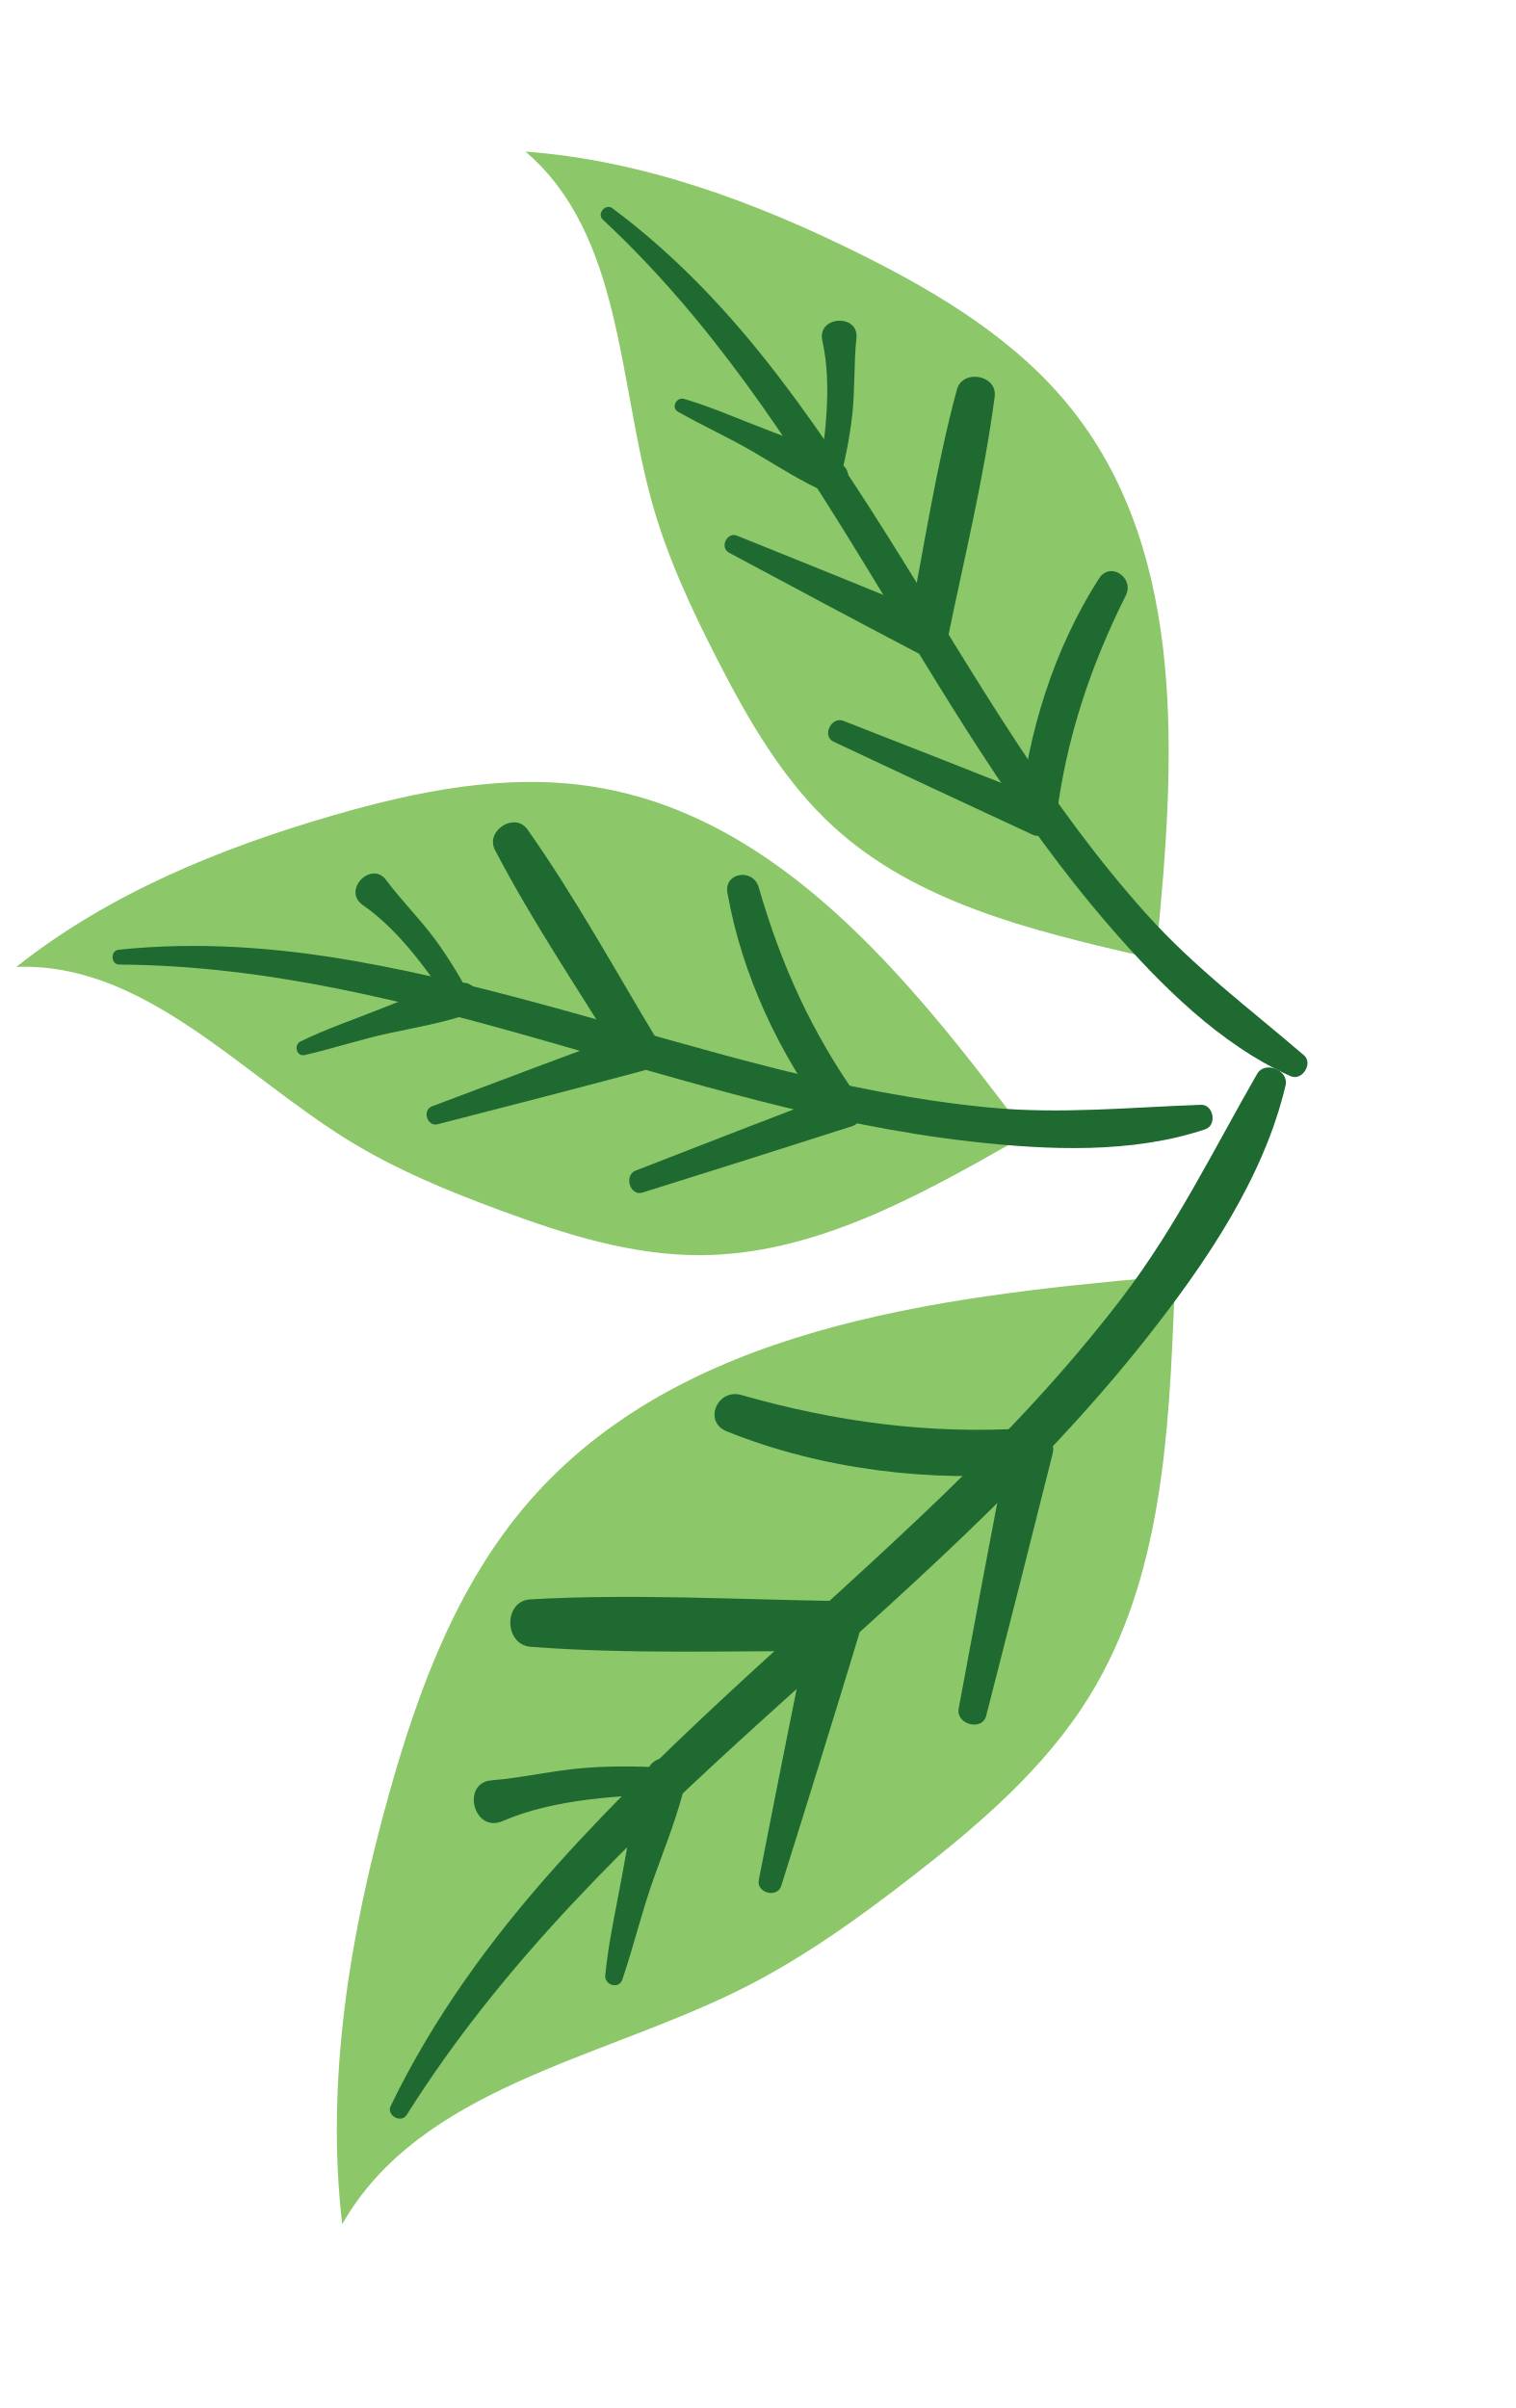
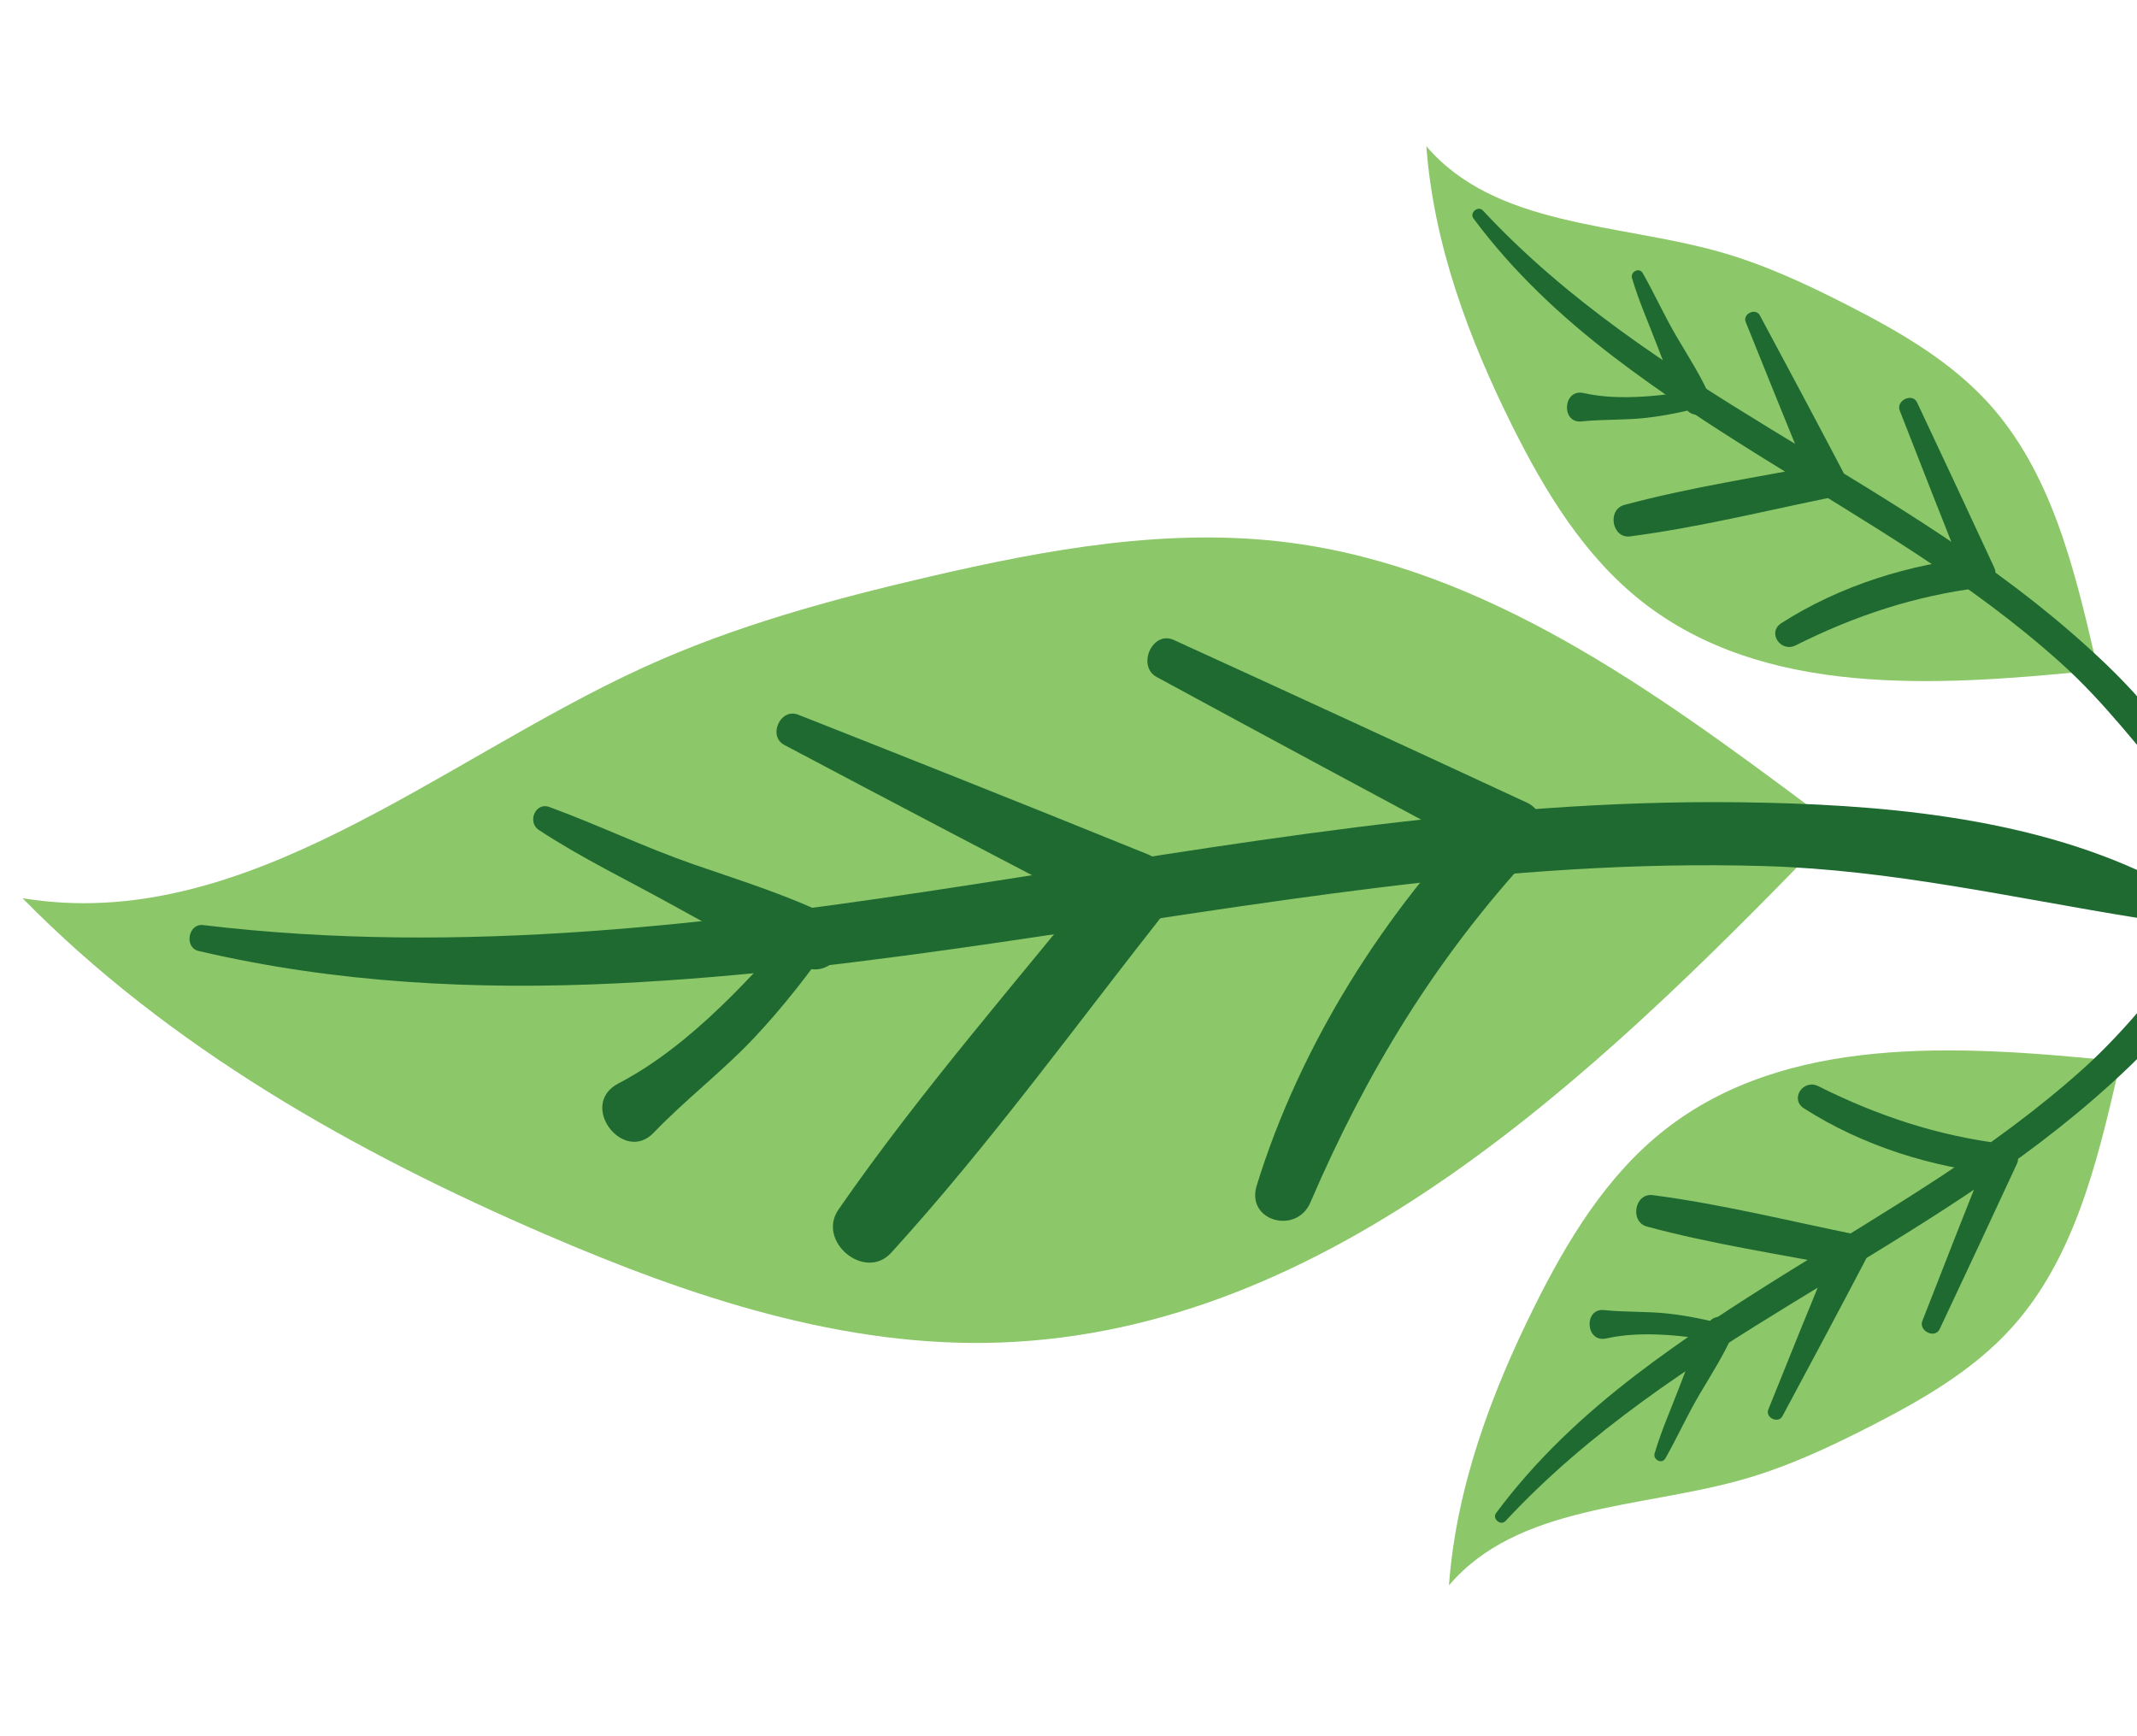
- <svg xmlns="http://www.w3.org/2000/svg" width="146" height="232" viewBox="0 0 146 232" fill="none">
-   <path d="M113.148 124.911C112.638 138.153 111.938 152.054 105.017 163.342C100.751 170.3 94.421 175.722 87.974 180.729C82.687 184.837 77.217 188.769 71.215 191.741C57.688 198.438 40.431 201.184 32.971 214.295C31.356 200.383 33.715 186.291 37.489 172.817C40.33 162.674 44.12 152.505 51.052 144.577C65.546 128 89.799 124.967 111.772 123.04C112.473 122.979 113.368 123.029 113.626 123.684C113.884 124.339 112.414 124.66 112.65 123.997" fill="#8CC769" />
-   <path d="M59.955 190.739C61.072 187.464 61.864 184.097 63.036 180.834C64.144 177.748 65.392 174.667 66.111 171.461C66.598 169.292 63.199 168.531 62.41 170.509C61.201 173.537 60.616 176.865 60.054 180.067C59.458 183.46 58.649 186.888 58.314 190.316C58.223 191.251 59.633 191.683 59.955 190.739Z" fill="#1E6A30" />
-   <path d="M39.185 203.761C57.868 174.072 88.987 156.14 110.462 128.93C116.088 121.801 121.774 113.508 123.868 104.557C124.208 103.104 121.869 102.164 121.124 103.463C116.92 110.787 113.312 118.201 108.163 124.958C102.921 131.835 96.996 138.126 90.777 144.124C78.412 156.048 65.064 166.946 53.589 179.772C47.295 186.807 41.762 194.388 37.642 202.903C37.205 203.802 38.647 204.617 39.185 203.761Z" fill="#1E6A30" />
-   <path d="M65.242 170.388C62.337 170.179 59.41 170.101 56.505 170.317C53.424 170.546 50.416 171.278 47.347 171.529C44.421 171.769 45.607 176.676 48.445 175.445C53.448 173.276 59.865 172.974 65.263 172.835C66.662 172.799 66.626 170.488 65.242 170.388Z" fill="#1E6A30" />
-   <path d="M75.274 181.692C77.798 173.661 80.293 165.623 82.738 157.567C83.143 156.23 82.463 154.274 80.767 154.25C70.93 154.107 60.922 153.536 51.099 154.092C48.491 154.24 48.548 158.464 51.14 158.662C60.745 159.399 70.551 159.027 80.179 159.08C79.471 158.175 78.763 157.27 78.055 156.365C76.361 164.614 74.721 172.871 73.109 181.137C72.867 182.379 74.891 182.912 75.274 181.692Z" fill="#1E6A30" />
-   <path d="M95.021 165.303C97.186 156.889 99.315 148.465 101.425 140.037C101.794 138.565 100.197 137.53 98.957 137.608C89.468 138.201 80.55 136.996 71.416 134.401C69.124 133.749 67.716 136.977 70.024 137.905C79.222 141.607 89.724 142.846 99.561 141.928C98.738 141.119 97.915 140.309 97.092 139.499C95.492 147.869 93.911 156.242 92.366 164.622C92.087 166.137 94.628 166.827 95.021 165.303Z" fill="#1E6A30" />
-   <path d="M97.517 110.116C88.172 115.418 78.291 120.869 67.547 120.93C60.925 120.968 54.477 118.93 48.264 116.637C43.168 114.756 38.115 112.674 33.497 109.817C23.086 103.378 13.802 92.688 1.571 93.157C10.467 86.109 21.19 81.715 32.092 78.558C40.3 76.182 48.932 74.447 57.364 75.827C74.998 78.715 87.476 94.091 98.217 108.371C98.559 108.827 98.908 109.464 98.567 109.921C98.226 110.378 97.375 109.504 97.933 109.383" fill="#8CC769" />
-   <path d="M29.364 101.65C32.099 101.02 34.759 100.128 37.51 99.54C40.111 98.984 42.769 98.527 45.287 97.653C46.99 97.062 46.059 94.401 44.357 94.703C41.753 95.165 39.208 96.183 36.761 97.163C34.167 98.202 31.458 99.109 28.952 100.342C28.269 100.679 28.575 101.832 29.364 101.65Z" fill="#1E6A30" />
-   <path d="M11.492 92.932C39.956 93.102 65.645 106.838 93.596 109.985C100.919 110.809 109.07 111.178 116.136 108.797C117.283 108.41 116.929 106.401 115.715 106.444C108.867 106.68 102.211 107.365 95.349 106.709C88.364 106.042 81.49 104.654 74.693 102.939C61.178 99.529 47.95 95.006 34.195 92.593C26.651 91.27 19.056 90.702 11.423 91.505C10.616 91.588 10.672 92.927 11.492 92.932Z" fill="#1E6A30" />
-   <path d="M45.654 96.597C44.554 94.512 43.354 92.466 41.96 90.562C40.483 88.542 38.69 86.787 37.202 84.785C35.784 82.876 32.91 85.785 34.974 87.211C38.611 89.724 41.568 94.005 43.977 97.657C44.601 98.603 46.178 97.592 45.654 96.597Z" fill="#1E6A30" />
-   <path d="M42.16 108.318C48.776 106.625 55.385 104.909 61.984 103.152C63.079 102.859 64.136 101.557 63.427 100.381C59.312 93.558 55.418 86.435 50.827 79.921C49.608 78.191 46.721 80.034 47.695 81.9C51.301 88.816 55.758 95.397 59.846 102.038C60.166 101.166 60.487 100.293 60.807 99.42C54.396 101.776 48.003 104.173 41.616 106.593C40.656 106.957 41.156 108.576 42.16 108.318Z" fill="#1E6A30" />
-   <path d="M61.914 114.896C68.641 112.793 75.358 110.661 82.071 108.514C83.243 108.139 83.272 106.6 82.687 105.781C78.214 99.512 75.225 92.868 73.101 85.482C72.568 83.628 69.741 84.038 70.089 86.02C71.478 93.922 75.123 101.67 79.969 108.04C80.174 107.129 80.38 106.218 80.585 105.306C74.131 107.779 67.683 110.266 61.246 112.781C60.083 113.236 60.695 115.277 61.914 114.896Z" fill="#1E6A30" />
-   <path d="M109.753 92.047C99.287 89.622 88.324 86.944 80.376 79.715C75.477 75.258 72.111 69.393 69.092 63.498C66.615 58.664 64.306 53.711 62.842 48.481C59.541 36.694 59.945 22.541 50.627 14.605C61.946 15.441 72.812 19.468 82.973 24.526C90.622 28.334 98.149 32.902 103.42 39.628C114.442 53.692 113.215 73.456 111.45 91.237C111.393 91.804 111.219 92.509 110.659 92.615C110.098 92.72 110.064 91.501 110.556 91.79" fill="#8CC769" />
-   <path d="M65.33 39.673C67.769 41.061 70.331 42.205 72.753 43.635C75.044 44.988 77.31 46.451 79.754 47.512C81.408 48.23 82.524 45.642 81.068 44.712C78.838 43.288 76.277 42.315 73.812 41.379C71.2 40.388 68.592 39.221 65.913 38.431C65.182 38.216 64.627 39.273 65.33 39.673Z" fill="#1E6A30" />
-   <path d="M58.081 21.157C78.913 40.554 88.518 68.055 106.957 89.296C111.788 94.861 117.537 100.651 124.349 103.683C125.455 104.175 126.554 102.457 125.632 101.666C120.432 97.203 115.071 93.201 110.464 88.072C105.776 82.852 101.657 77.177 97.816 71.312C90.179 59.653 83.507 47.368 75.017 36.279C70.362 30.197 65.157 24.637 58.996 20.06C58.346 19.575 57.48 20.598 58.081 21.157Z" fill="#1E6A30" />
-   <path d="M80.739 46.984C81.341 44.705 81.844 42.386 82.108 40.041C82.388 37.555 82.257 35.049 82.517 32.568C82.766 30.203 78.681 30.398 79.235 32.845C80.21 37.157 79.487 42.31 78.788 46.628C78.606 47.747 80.452 48.071 80.739 46.984Z" fill="#1E6A30" />
-   <path d="M70.233 53.244C76.248 56.478 82.273 59.69 88.32 62.864C89.323 63.39 90.983 63.147 91.257 61.802C92.848 53.995 94.805 46.116 95.837 38.214C96.111 36.116 92.74 35.517 92.192 37.55C90.164 45.081 88.988 52.942 87.5 60.597C88.326 60.172 89.153 59.746 89.98 59.321C83.666 56.714 77.339 54.149 71 51.606C70.047 51.224 69.319 52.753 70.233 53.244Z" fill="#1E6A30" />
-   <path d="M80.316 71.459C86.69 74.466 93.078 77.445 99.471 80.41C100.588 80.928 101.651 79.815 101.775 78.816C102.728 71.174 105.027 64.261 108.464 57.387C109.327 55.662 106.969 54.05 105.883 55.744C101.555 62.5 98.992 70.669 98.245 78.638C99.013 78.106 99.781 77.575 100.549 77.044C94.126 74.493 87.697 71.958 81.257 69.451C80.093 68.998 79.161 70.915 80.316 71.459Z" fill="#1E6A30" />
+ <svg xmlns="http://www.w3.org/2000/svg" width="378" height="307" viewBox="0 0 378 307" fill="none">
+   <path d="M374.528 190.162C370.825 206.142 366.738 222.878 355.701 235.012C348.898 242.492 339.943 247.632 330.944 252.241C323.565 256.022 316.003 259.548 308.018 261.784C290.023 266.825 268.416 266.208 256.299 280.435C257.576 263.154 263.723 246.565 271.445 231.052C277.258 219.373 284.231 207.881 294.499 199.834C315.97 183.005 346.144 184.878 373.291 187.572C374.157 187.658 375.233 187.924 375.394 188.779C375.555 189.635 373.694 189.688 374.135 188.937" fill="#8CC769" />
+   <path d="M294.571 257.986C296.689 254.261 298.436 250.35 300.619 246.652C302.684 243.155 304.918 239.695 306.538 235.963C307.634 233.439 303.682 231.735 302.263 233.958C300.089 237.362 298.603 241.273 297.175 245.036C295.661 249.024 293.88 253.006 292.675 257.095C292.347 258.211 293.959 259.06 294.571 257.986Z" fill="#1E6A30" />
+   <path d="M266.302 269.054C295.914 237.249 337.9 222.584 370.328 194.431C378.823 187.055 387.663 178.277 392.291 167.878C393.042 166.19 390.419 164.511 389.211 165.919C382.398 173.858 376.289 182.044 368.459 189.076C360.489 196.235 351.825 202.523 342.872 208.388C325.072 220.048 306.317 230.235 289.388 243.196C280.103 250.304 271.615 258.251 264.627 267.658C263.887 268.65 265.448 269.971 266.302 269.054Z" fill="#1E6A30" />
+   <path d="M305.731 234.46C302.251 233.541 298.712 232.774 295.132 232.371C291.336 231.944 287.51 232.144 283.723 231.746C280.112 231.367 280.41 237.603 284.145 236.758C290.729 235.268 298.596 236.371 305.188 237.439C306.896 237.716 307.391 234.899 305.731 234.46Z" fill="#1E6A30" />
+   <path d="M315.289 250.5C320.226 241.317 325.129 232.118 329.975 222.886C330.778 221.354 330.407 218.821 328.353 218.402C316.434 215.973 304.406 212.985 292.342 211.41C289.138 210.992 288.224 216.14 291.327 216.975C302.826 220.072 314.827 221.867 326.514 224.138C325.864 222.876 325.215 221.614 324.565 220.351C320.587 229.991 316.671 239.651 312.788 249.329C312.205 250.784 314.54 251.895 315.289 250.5Z" fill="#1E6A30" />
+   <path d="M343.098 235.105C347.687 225.373 352.236 215.621 356.762 205.861C357.553 204.156 355.854 202.533 354.328 202.342C342.661 200.889 332.106 197.38 321.612 192.131C318.978 190.814 316.517 194.415 319.104 196.072C329.418 202.68 341.89 206.593 354.056 207.732C353.245 206.56 352.434 205.387 351.622 204.214C347.729 214.021 343.859 223.836 340.031 233.668C339.34 235.446 342.266 236.868 343.098 235.105Z" fill="#1E6A30" />
+   <path d="M320.611 143.087C292.595 122.178 262.912 100.568 228.253 96.01C206.889 93.201 185.244 97.16 164.256 102.043C147.044 106.045 129.886 110.714 113.816 118.063C77.594 134.625 43.282 165.365 3.987 158.887C29.845 185.251 62.679 203.788 96.593 218.405C122.124 229.41 149.286 238.515 177.07 237.48C235.168 235.318 281.692 190.746 322.163 149.003C323.453 147.672 324.838 145.758 323.923 144.144C323.008 142.53 319.907 145.005 321.657 145.621" fill="#8CC769" />
+   <path d="M97.16 142.75C105.733 145.895 113.957 149.855 122.599 152.87C130.772 155.719 139.168 158.275 146.941 162.119C152.198 164.718 148.113 172.929 142.743 171.265C134.521 168.717 126.72 164.398 119.217 160.239C111.267 155.833 102.888 151.805 95.3 146.808C93.23 145.443 94.686 141.844 97.16 142.75Z" fill="#1E6A30" />
+   <path d="M35.924 163.641C127.883 174.647 216.388 140.733 307.9 141.92C331.876 142.232 358.34 144.351 380.182 154.905C383.728 156.619 381.771 162.96 377.867 162.331C355.856 158.788 334.649 153.874 312.228 153.205C289.408 152.525 266.655 154.216 244.015 156.992C199.003 162.513 154.462 171.745 109.077 173.95C84.186 175.161 59.438 173.909 35.121 168.219C32.551 167.623 33.274 163.324 35.924 163.641Z" fill="#1E6A30" />
+   <path d="M147.696 165.676C143.298 171.96 138.594 178.078 133.322 183.661C127.732 189.581 121.232 194.519 115.616 200.38C110.262 205.966 102.165 195.406 109.407 191.642C122.171 185.006 133.454 172.385 142.712 161.575C145.111 158.773 149.793 162.678 147.696 165.676Z" fill="#1E6A30" />
+   <path d="M141.175 126.42C161.847 134.571 182.486 142.793 203.076 151.147C206.491 152.534 209.374 157.168 206.608 160.676C190.553 181.031 175.092 202.446 157.628 221.611C152.989 226.701 144.418 219.581 148.319 213.951C162.769 193.089 179.828 173.651 195.721 153.872C196.401 156.82 197.081 159.768 197.761 162.716C178.021 152.506 158.355 142.174 138.717 131.768C135.768 130.202 138.037 125.18 141.175 126.42Z" fill="#1E6A30" />
+   <path d="M207.616 113.203C228.478 122.724 249.299 132.333 270.097 141.988C273.729 143.675 273.199 148.654 270.978 151.063C253.992 169.484 241.645 189.72 231.791 212.702C229.317 218.47 220.357 215.999 222.286 209.741C229.977 184.795 244.888 161.263 263.118 142.666C263.411 145.691 263.706 148.716 263.999 151.741C244.168 141.139 224.362 130.492 204.603 119.761C201.032 117.82 203.837 111.479 207.616 113.203Z" fill="#1E6A30" />
+   <path d="M370.528 116.131C366.825 100.151 362.738 83.415 351.701 71.281C344.898 63.801 335.943 58.661 326.944 54.052C319.565 50.271 312.003 46.745 304.018 44.509C286.023 39.468 264.416 40.085 252.299 25.858C253.576 43.139 259.723 59.728 267.445 75.241C273.258 86.92 280.231 98.412 290.499 106.459C311.97 123.288 342.144 121.415 369.291 118.721C370.157 118.635 371.233 118.369 371.394 117.514C371.555 116.658 369.694 116.605 370.135 117.356" fill="#8CC769" />
+   <path d="M290.571 48.307C292.689 52.031 294.436 55.942 296.619 59.641C298.684 63.138 300.918 66.597 302.538 70.33C303.634 72.854 299.682 74.558 298.263 72.335C296.089 68.93 294.603 65.02 293.175 61.256C291.661 57.269 289.88 53.287 288.675 49.197C288.347 48.081 289.959 47.233 290.571 48.307Z" fill="#1E6A30" />
+   <path d="M262.302 37.239C291.914 69.044 333.9 83.709 366.328 111.862C374.823 119.238 383.663 128.016 388.291 138.415C389.042 140.103 386.419 141.782 385.211 140.374C378.398 132.435 372.289 124.249 364.459 117.217C356.489 110.058 347.825 103.77 338.872 97.905C321.072 86.245 302.317 76.058 285.388 63.096C276.103 55.989 267.615 48.042 260.627 38.636C259.887 37.643 261.448 36.322 262.302 37.239Z" fill="#1E6A30" />
+   <path d="M301.731 71.833C298.251 72.752 294.712 73.519 291.132 73.921C287.336 74.349 283.51 74.148 279.723 74.547C276.112 74.926 276.41 68.689 280.145 69.535C286.729 71.025 294.596 69.921 301.188 68.854C302.896 68.576 303.391 71.394 301.731 71.833Z" fill="#1E6A30" />
+   <path d="M311.289 55.792C316.226 64.976 321.129 74.175 325.975 83.407C326.778 84.939 326.407 87.472 324.353 87.891C312.434 90.32 300.406 93.308 288.342 94.883C285.138 95.301 284.224 90.153 287.327 89.318C298.826 86.221 310.827 84.426 322.514 82.155C321.864 83.417 321.215 84.679 320.565 85.941C316.587 76.302 312.671 66.642 308.788 56.964C308.205 55.509 310.54 54.397 311.289 55.792Z" fill="#1E6A30" />
+   <path d="M339.098 71.188C343.687 80.92 348.236 90.672 352.762 100.432C353.553 102.137 351.854 103.76 350.328 103.951C338.661 105.404 328.106 108.913 317.612 114.162C314.978 115.479 312.517 111.878 315.104 110.221C325.418 103.613 337.89 99.7 350.056 98.561C349.245 99.733 348.434 100.906 347.622 102.079C343.729 92.272 339.859 82.457 336.031 72.624C335.34 70.847 338.266 69.425 339.098 71.188Z" fill="#1E6A30" />
</svg>
